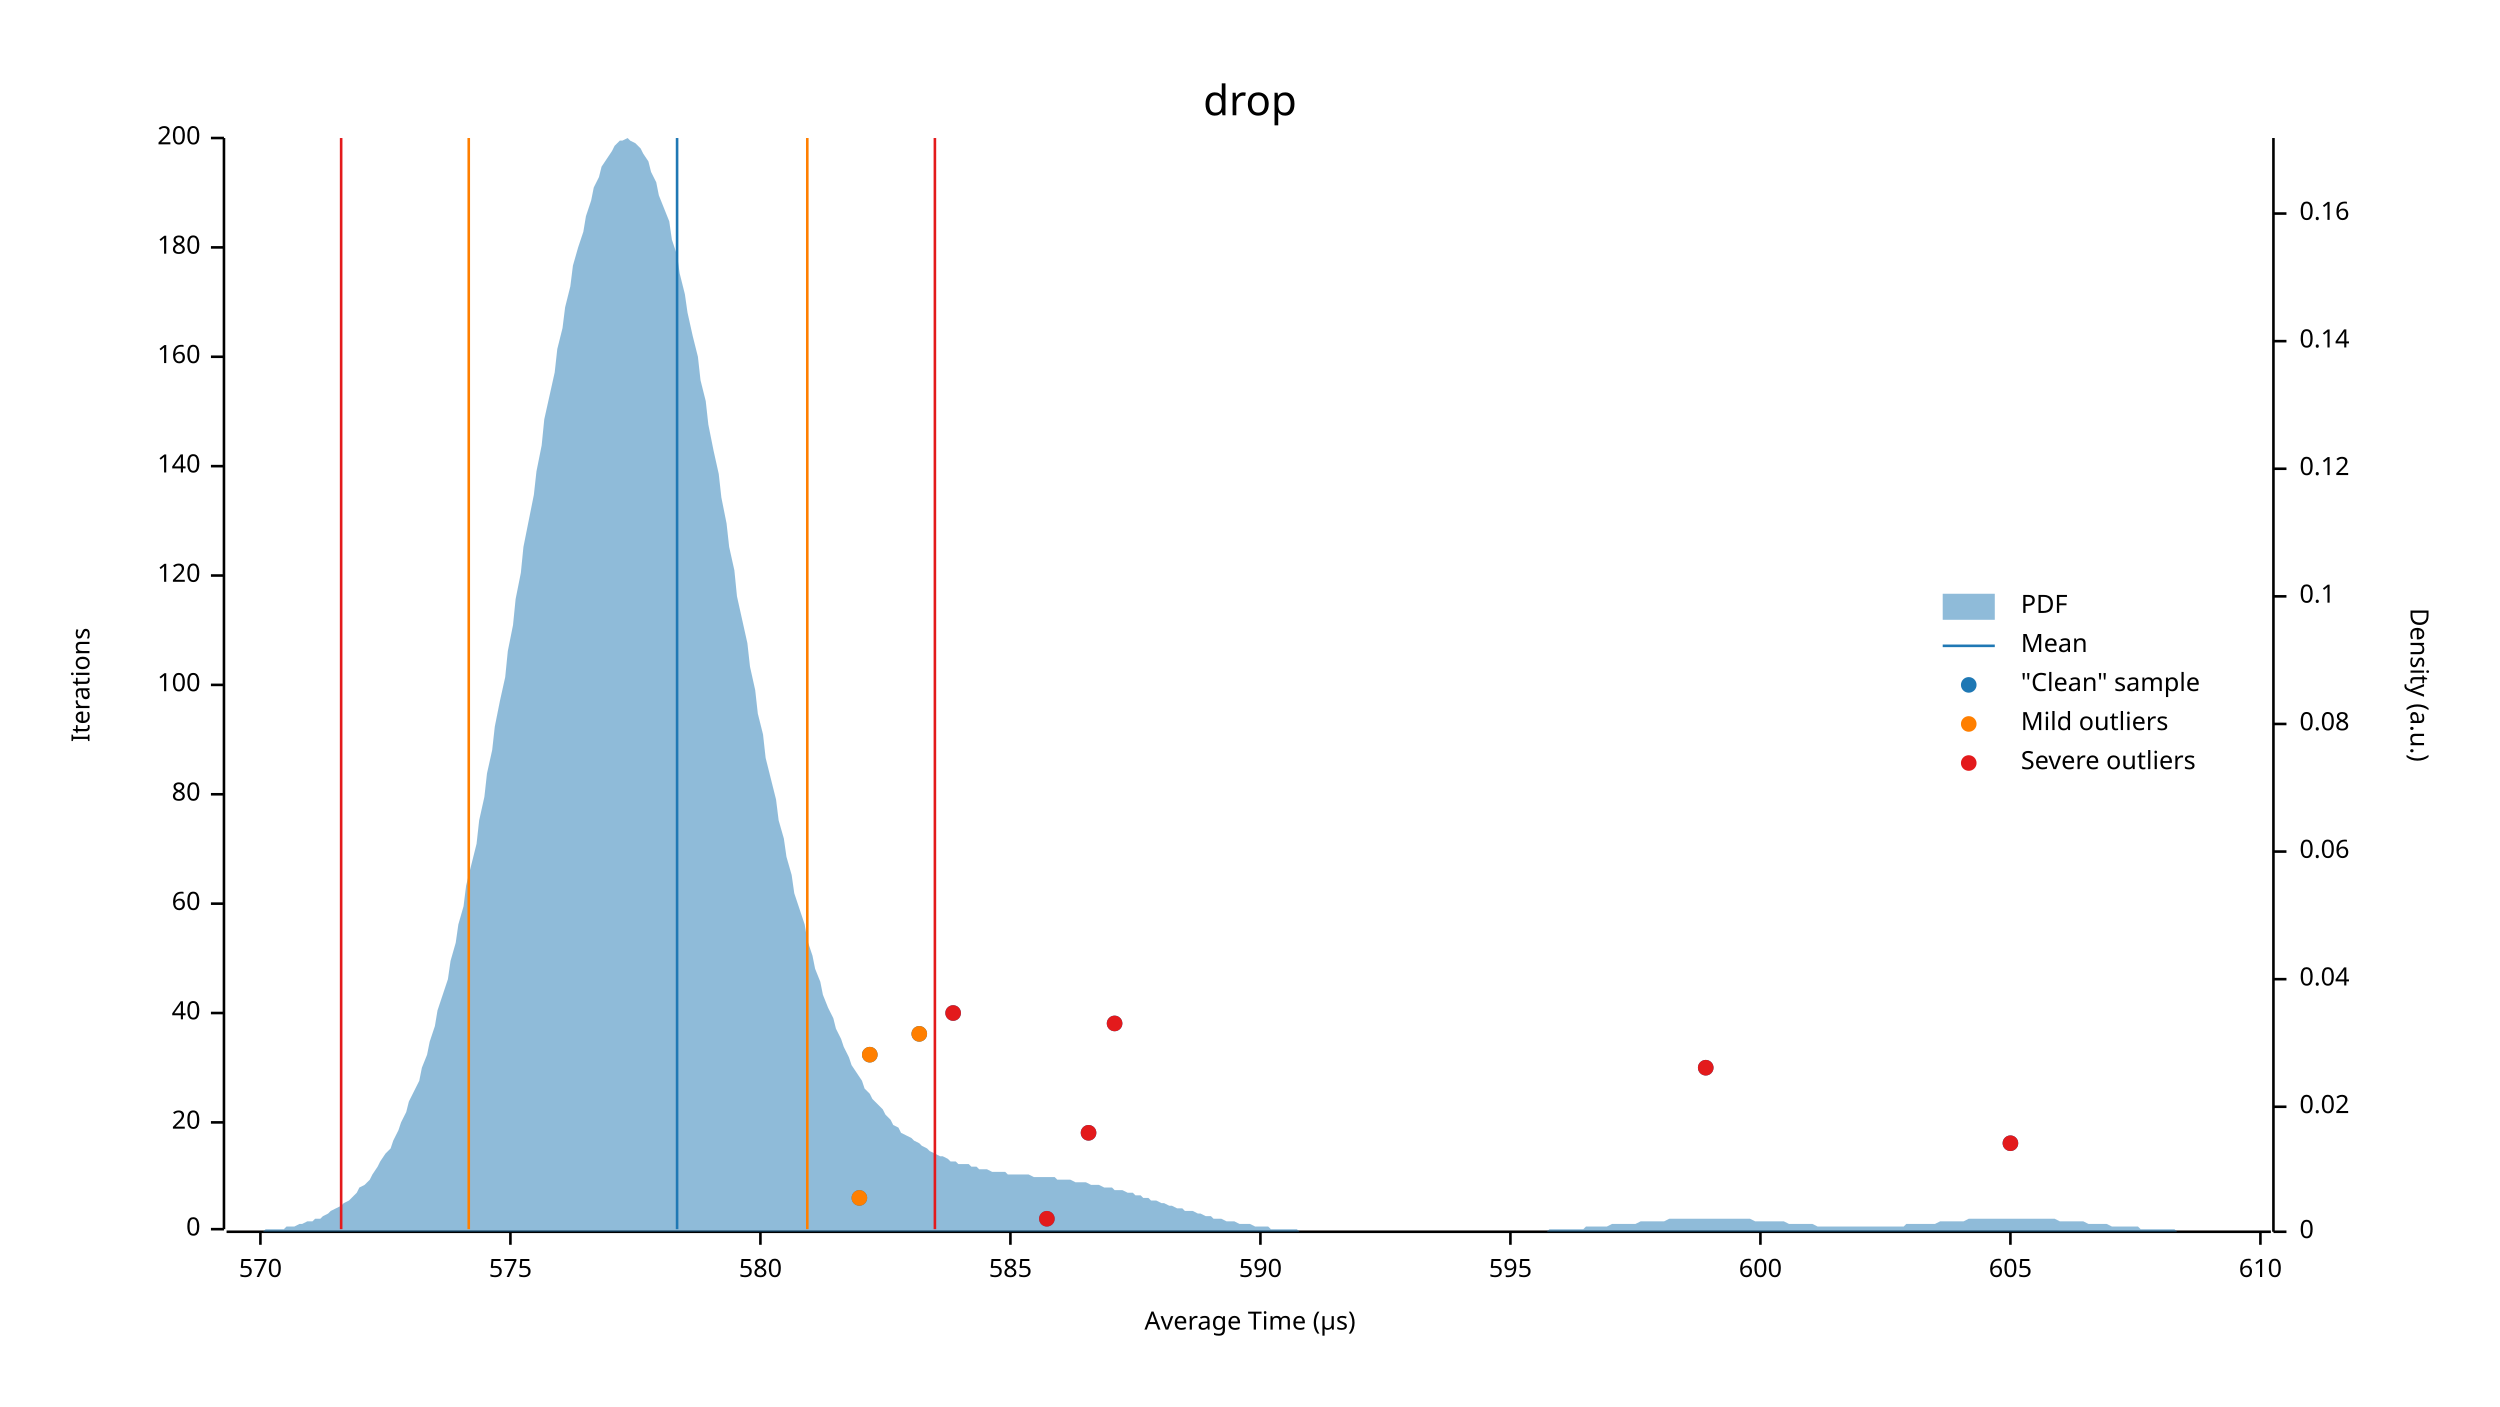
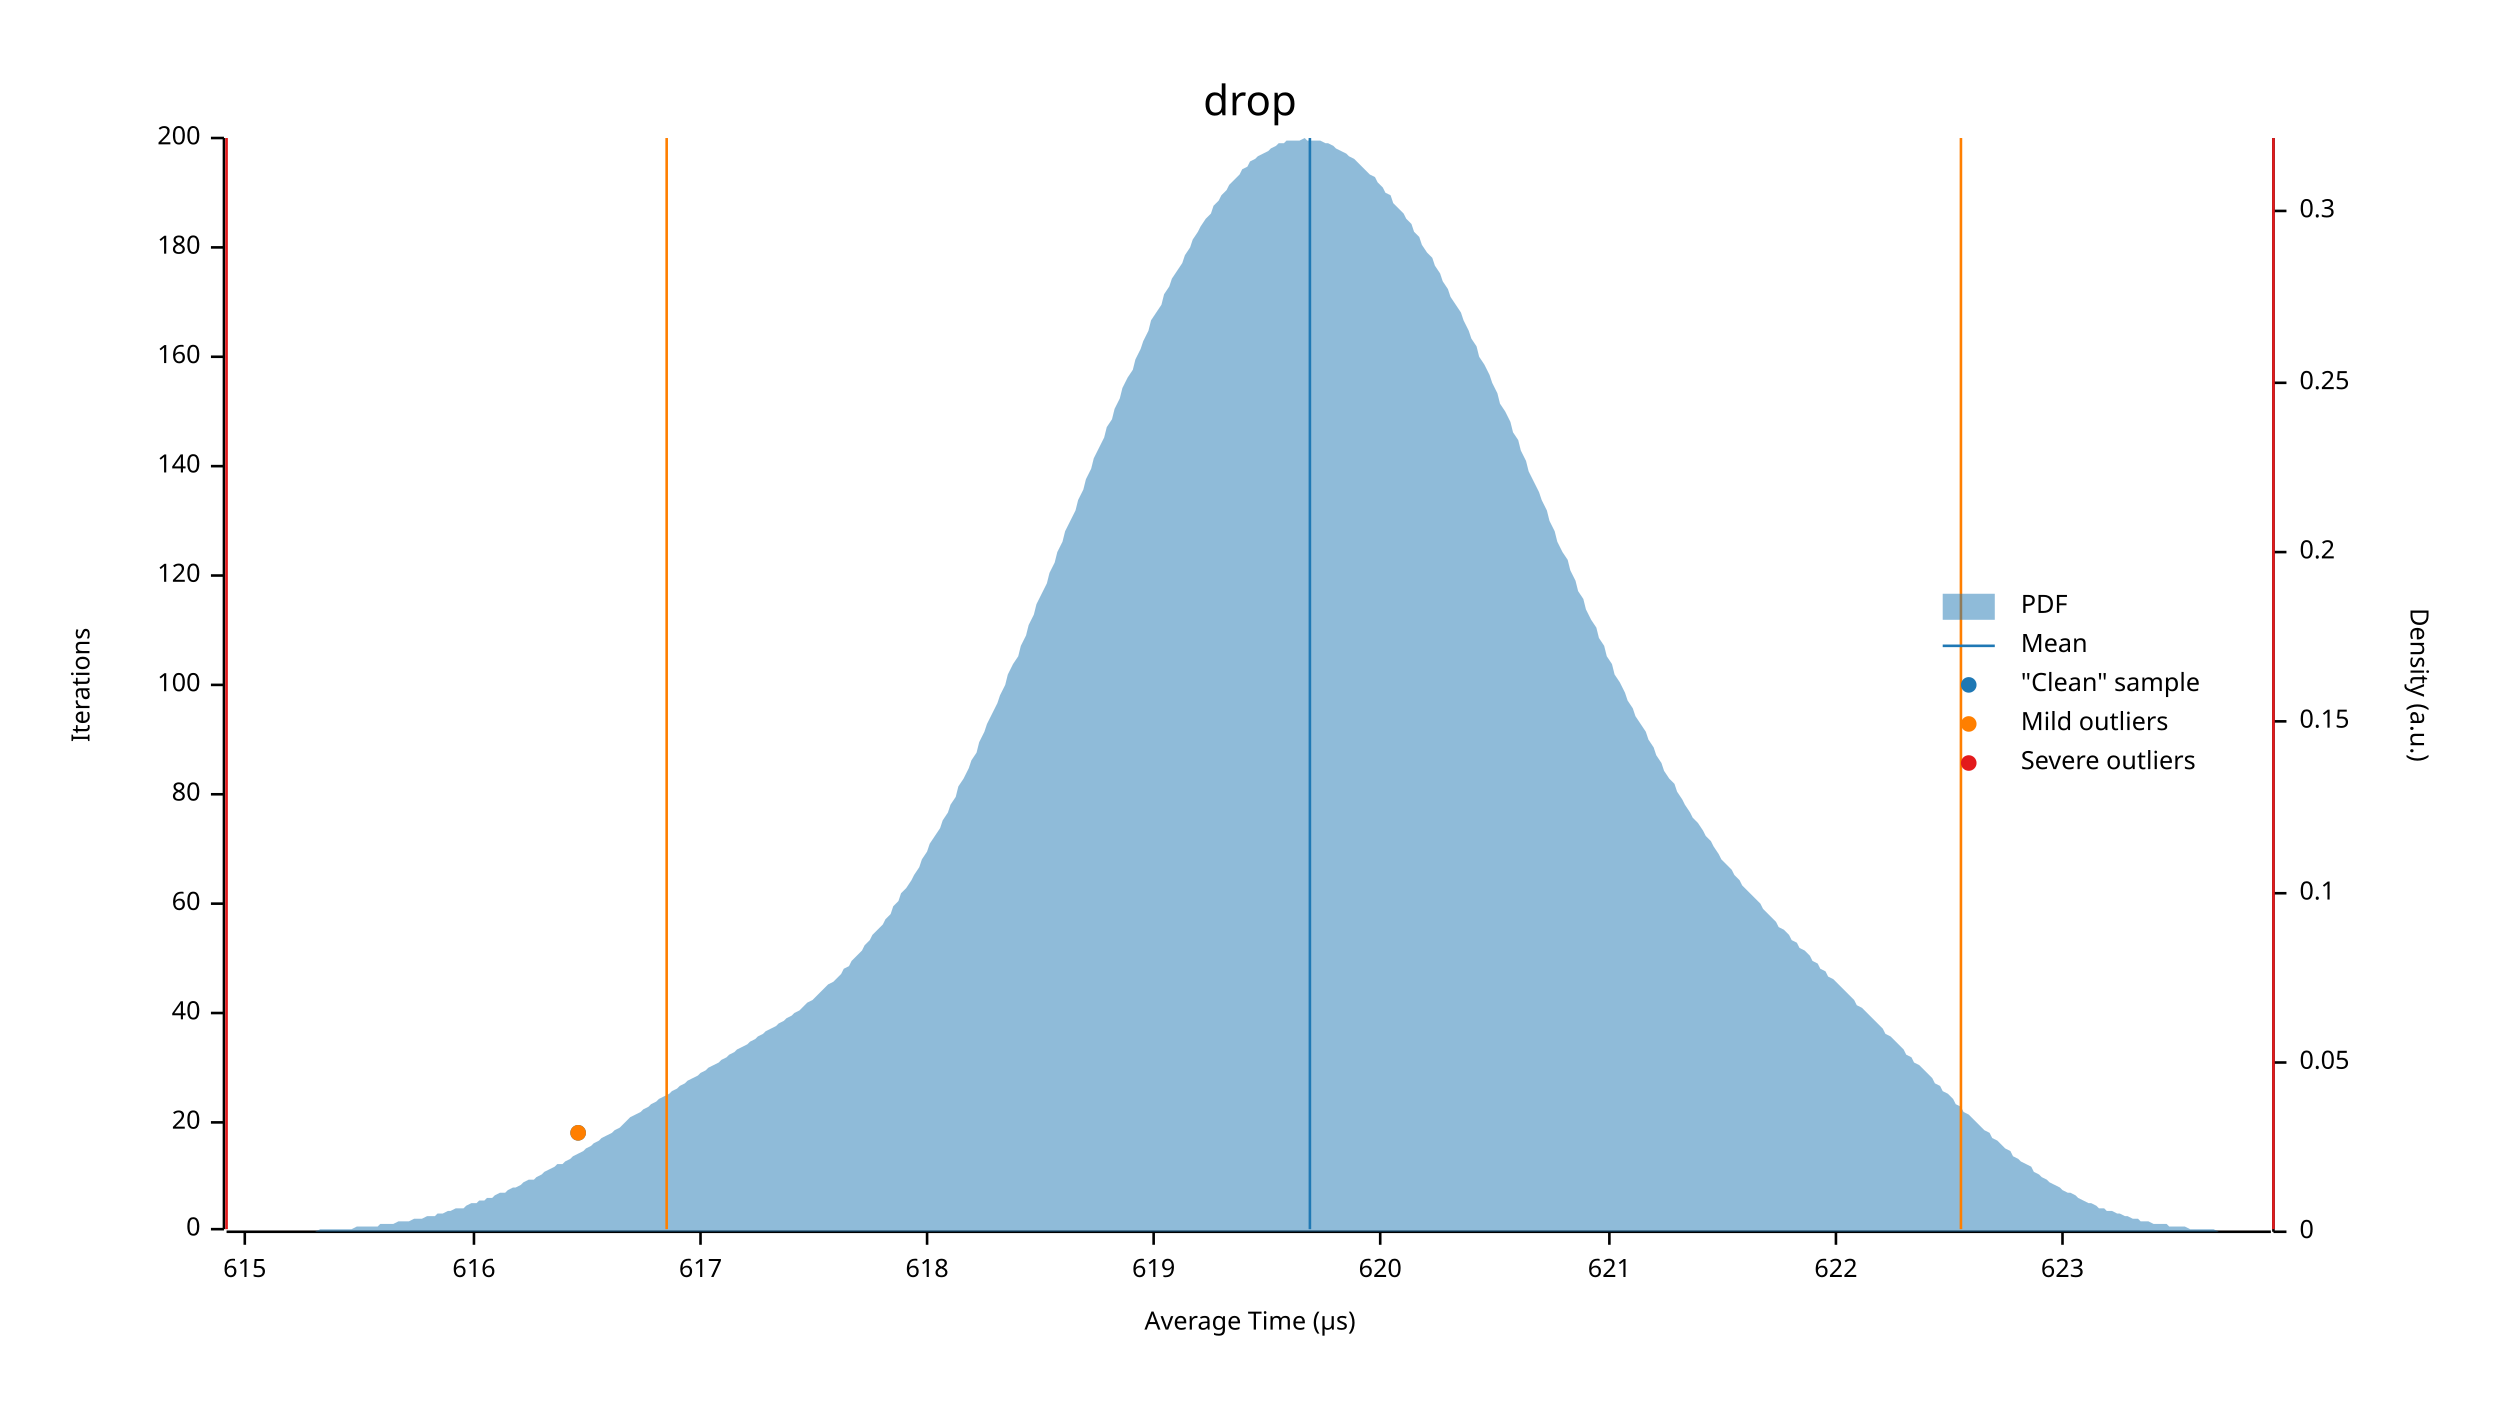
<svg xmlns="http://www.w3.org/2000/svg" width="960" height="540" viewBox="0 0 960 540">
  <text x="480" y="32" dy="0.76em" text-anchor="middle" font-family="sans-serif" font-size="16.129" opacity="1" fill="#000000">
drop
</text>
  <text x="27" y="263" dy="0.76em" text-anchor="middle" font-family="sans-serif" font-size="9.677" opacity="1" fill="#000000" transform="rotate(270, 27, 263)">
Iterations
</text>
  <text x="480" y="513" dy="-0.5ex" text-anchor="middle" font-family="sans-serif" font-size="9.677" opacity="1" fill="#000000">
Average Time (µs)
</text>
  <polyline fill="none" opacity="1" stroke="#000000" stroke-width="1" points="86,53 86,472 " />
  <text x="77" y="472" dy="0.5ex" text-anchor="end" font-family="sans-serif" font-size="9.677" opacity="1" fill="#000000">
0
</text>
  <polyline fill="none" opacity="1" stroke="#000000" stroke-width="1" points="81,472 86,472 " />
  <text x="77" y="431" dy="0.5ex" text-anchor="end" font-family="sans-serif" font-size="9.677" opacity="1" fill="#000000">
20
</text>
  <polyline fill="none" opacity="1" stroke="#000000" stroke-width="1" points="81,431 86,431 " />
  <text x="77" y="389" dy="0.5ex" text-anchor="end" font-family="sans-serif" font-size="9.677" opacity="1" fill="#000000">
40
</text>
  <polyline fill="none" opacity="1" stroke="#000000" stroke-width="1" points="81,389 86,389 " />
  <text x="77" y="347" dy="0.5ex" text-anchor="end" font-family="sans-serif" font-size="9.677" opacity="1" fill="#000000">
60
</text>
  <polyline fill="none" opacity="1" stroke="#000000" stroke-width="1" points="81,347 86,347 " />
  <text x="77" y="305" dy="0.5ex" text-anchor="end" font-family="sans-serif" font-size="9.677" opacity="1" fill="#000000">
80
</text>
  <polyline fill="none" opacity="1" stroke="#000000" stroke-width="1" points="81,305 86,305 " />
  <text x="77" y="263" dy="0.5ex" text-anchor="end" font-family="sans-serif" font-size="9.677" opacity="1" fill="#000000">
100
</text>
  <polyline fill="none" opacity="1" stroke="#000000" stroke-width="1" points="81,263 86,263 " />
  <text x="77" y="221" dy="0.5ex" text-anchor="end" font-family="sans-serif" font-size="9.677" opacity="1" fill="#000000">
120
</text>
  <polyline fill="none" opacity="1" stroke="#000000" stroke-width="1" points="81,221 86,221 " />
  <text x="77" y="179" dy="0.5ex" text-anchor="end" font-family="sans-serif" font-size="9.677" opacity="1" fill="#000000">
140
</text>
  <polyline fill="none" opacity="1" stroke="#000000" stroke-width="1" points="81,179 86,179 " />
  <text x="77" y="137" dy="0.5ex" text-anchor="end" font-family="sans-serif" font-size="9.677" opacity="1" fill="#000000">
160
</text>
  <polyline fill="none" opacity="1" stroke="#000000" stroke-width="1" points="81,137 86,137 " />
  <text x="77" y="95" dy="0.5ex" text-anchor="end" font-family="sans-serif" font-size="9.677" opacity="1" fill="#000000">
180
</text>
  <polyline fill="none" opacity="1" stroke="#000000" stroke-width="1" points="81,95 86,95 " />
  <text x="77" y="53" dy="0.5ex" text-anchor="end" font-family="sans-serif" font-size="9.677" opacity="1" fill="#000000">
200
</text>
  <polyline fill="none" opacity="1" stroke="#000000" stroke-width="1" points="81,53 86,53 " />
  <polyline fill="none" opacity="1" stroke="#000000" stroke-width="1" points="87,473 872,473 " />
-   <text x="100" y="483" dy="0.76em" text-anchor="middle" font-family="sans-serif" font-size="9.677" opacity="1" fill="#000000">
- 570
+   <text x="94" y="483" dy="0.76em" text-anchor="middle" font-family="sans-serif" font-size="9.677" opacity="1" fill="#000000">
+ 615
</text>
-   <polyline fill="none" opacity="1" stroke="#000000" stroke-width="1" points="100,473 100,478 " />
-   <text x="196" y="483" dy="0.76em" text-anchor="middle" font-family="sans-serif" font-size="9.677" opacity="1" fill="#000000">
- 575
+   <polyline fill="none" opacity="1" stroke="#000000" stroke-width="1" points="94,473 94,478 " />
+   <text x="182" y="483" dy="0.76em" text-anchor="middle" font-family="sans-serif" font-size="9.677" opacity="1" fill="#000000">
+ 616
</text>
-   <polyline fill="none" opacity="1" stroke="#000000" stroke-width="1" points="196,473 196,478 " />
-   <text x="292" y="483" dy="0.76em" text-anchor="middle" font-family="sans-serif" font-size="9.677" opacity="1" fill="#000000">
- 580
+   <polyline fill="none" opacity="1" stroke="#000000" stroke-width="1" points="182,473 182,478 " />
+   <text x="269" y="483" dy="0.76em" text-anchor="middle" font-family="sans-serif" font-size="9.677" opacity="1" fill="#000000">
+ 617
</text>
-   <polyline fill="none" opacity="1" stroke="#000000" stroke-width="1" points="292,473 292,478 " />
-   <text x="388" y="483" dy="0.76em" text-anchor="middle" font-family="sans-serif" font-size="9.677" opacity="1" fill="#000000">
- 585
+   <polyline fill="none" opacity="1" stroke="#000000" stroke-width="1" points="269,473 269,478 " />
+   <text x="356" y="483" dy="0.76em" text-anchor="middle" font-family="sans-serif" font-size="9.677" opacity="1" fill="#000000">
+ 618
</text>
-   <polyline fill="none" opacity="1" stroke="#000000" stroke-width="1" points="388,473 388,478 " />
-   <text x="484" y="483" dy="0.76em" text-anchor="middle" font-family="sans-serif" font-size="9.677" opacity="1" fill="#000000">
- 590
+   <polyline fill="none" opacity="1" stroke="#000000" stroke-width="1" points="356,473 356,478 " />
+   <text x="443" y="483" dy="0.76em" text-anchor="middle" font-family="sans-serif" font-size="9.677" opacity="1" fill="#000000">
+ 619
</text>
-   <polyline fill="none" opacity="1" stroke="#000000" stroke-width="1" points="484,473 484,478 " />
-   <text x="580" y="483" dy="0.76em" text-anchor="middle" font-family="sans-serif" font-size="9.677" opacity="1" fill="#000000">
- 595
+   <polyline fill="none" opacity="1" stroke="#000000" stroke-width="1" points="443,473 443,478 " />
+   <text x="530" y="483" dy="0.76em" text-anchor="middle" font-family="sans-serif" font-size="9.677" opacity="1" fill="#000000">
+ 620
</text>
-   <polyline fill="none" opacity="1" stroke="#000000" stroke-width="1" points="580,473 580,478 " />
-   <text x="676" y="483" dy="0.76em" text-anchor="middle" font-family="sans-serif" font-size="9.677" opacity="1" fill="#000000">
- 600
+   <polyline fill="none" opacity="1" stroke="#000000" stroke-width="1" points="530,473 530,478 " />
+   <text x="618" y="483" dy="0.76em" text-anchor="middle" font-family="sans-serif" font-size="9.677" opacity="1" fill="#000000">
+ 621
</text>
-   <polyline fill="none" opacity="1" stroke="#000000" stroke-width="1" points="676,473 676,478 " />
-   <text x="772" y="483" dy="0.76em" text-anchor="middle" font-family="sans-serif" font-size="9.677" opacity="1" fill="#000000">
- 605
+   <polyline fill="none" opacity="1" stroke="#000000" stroke-width="1" points="618,473 618,478 " />
+   <text x="705" y="483" dy="0.76em" text-anchor="middle" font-family="sans-serif" font-size="9.677" opacity="1" fill="#000000">
+ 622
</text>
-   <polyline fill="none" opacity="1" stroke="#000000" stroke-width="1" points="772,473 772,478 " />
-   <text x="868" y="483" dy="0.76em" text-anchor="middle" font-family="sans-serif" font-size="9.677" opacity="1" fill="#000000">
- 610
+   <polyline fill="none" opacity="1" stroke="#000000" stroke-width="1" points="705,473 705,478 " />
+   <text x="792" y="483" dy="0.76em" text-anchor="middle" font-family="sans-serif" font-size="9.677" opacity="1" fill="#000000">
+ 623
</text>
-   <polyline fill="none" opacity="1" stroke="#000000" stroke-width="1" points="868,473 868,478 " />
+   <polyline fill="none" opacity="1" stroke="#000000" stroke-width="1" points="792,473 792,478 " />
  <text x="933" y="263" dy="0.76em" text-anchor="middle" font-family="sans-serif" font-size="9.677" opacity="1" fill="#000000" transform="rotate(90, 933, 263)">
Density (a.u.)
</text>
  <polyline fill="none" opacity="1" stroke="#000000" stroke-width="1" points="873,53 873,473 " />
  <text x="883" y="473" dy="0.5ex" text-anchor="start" font-family="sans-serif" font-size="9.677" opacity="1" fill="#000000">
0
</text>
  <polyline fill="none" opacity="1" stroke="#000000" stroke-width="1" points="873,473 878,473 " />
-   <text x="883" y="425" dy="0.5ex" text-anchor="start" font-family="sans-serif" font-size="9.677" opacity="1" fill="#000000">
- 0.02
+   <text x="883" y="408" dy="0.5ex" text-anchor="start" font-family="sans-serif" font-size="9.677" opacity="1" fill="#000000">
+ 0.05
</text>
-   <polyline fill="none" opacity="1" stroke="#000000" stroke-width="1" points="873,425 878,425 " />
-   <text x="883" y="376" dy="0.5ex" text-anchor="start" font-family="sans-serif" font-size="9.677" opacity="1" fill="#000000">
- 0.04
- </text>
-   <polyline fill="none" opacity="1" stroke="#000000" stroke-width="1" points="873,376 878,376 " />
-   <text x="883" y="327" dy="0.5ex" text-anchor="start" font-family="sans-serif" font-size="9.677" opacity="1" fill="#000000">
- 0.06
- </text>
-   <polyline fill="none" opacity="1" stroke="#000000" stroke-width="1" points="873,327 878,327 " />
-   <text x="883" y="278" dy="0.5ex" text-anchor="start" font-family="sans-serif" font-size="9.677" opacity="1" fill="#000000">
- 0.08
- </text>
-   <polyline fill="none" opacity="1" stroke="#000000" stroke-width="1" points="873,278 878,278 " />
-   <text x="883" y="229" dy="0.5ex" text-anchor="start" font-family="sans-serif" font-size="9.677" opacity="1" fill="#000000">
+   <polyline fill="none" opacity="1" stroke="#000000" stroke-width="1" points="873,408 878,408 " />
+   <text x="883" y="343" dy="0.5ex" text-anchor="start" font-family="sans-serif" font-size="9.677" opacity="1" fill="#000000">
0.1
</text>
-   <polyline fill="none" opacity="1" stroke="#000000" stroke-width="1" points="873,229 878,229 " />
-   <text x="883" y="180" dy="0.5ex" text-anchor="start" font-family="sans-serif" font-size="9.677" opacity="1" fill="#000000">
- 0.12
+   <polyline fill="none" opacity="1" stroke="#000000" stroke-width="1" points="873,343 878,343 " />
+   <text x="883" y="277" dy="0.5ex" text-anchor="start" font-family="sans-serif" font-size="9.677" opacity="1" fill="#000000">
+ 0.15
</text>
-   <polyline fill="none" opacity="1" stroke="#000000" stroke-width="1" points="873,180 878,180 " />
-   <text x="883" y="131" dy="0.5ex" text-anchor="start" font-family="sans-serif" font-size="9.677" opacity="1" fill="#000000">
- 0.14
+   <polyline fill="none" opacity="1" stroke="#000000" stroke-width="1" points="873,277 878,277 " />
+   <text x="883" y="212" dy="0.5ex" text-anchor="start" font-family="sans-serif" font-size="9.677" opacity="1" fill="#000000">
+ 0.2
</text>
-   <polyline fill="none" opacity="1" stroke="#000000" stroke-width="1" points="873,131 878,131 " />
-   <text x="883" y="82" dy="0.5ex" text-anchor="start" font-family="sans-serif" font-size="9.677" opacity="1" fill="#000000">
- 0.16
+   <polyline fill="none" opacity="1" stroke="#000000" stroke-width="1" points="873,212 878,212 " />
+   <text x="883" y="147" dy="0.5ex" text-anchor="start" font-family="sans-serif" font-size="9.677" opacity="1" fill="#000000">
+ 0.25
</text>
-   <polyline fill="none" opacity="1" stroke="#000000" stroke-width="1" points="873,82 878,82 " />
-   <polygon opacity="0.5" fill="#1F78B4" points="87,473 88,473 90,473 91,473 93,473 94,473 96,473 98,473 99,473 101,473 102,472 104,472 105,472 107,472 109,472 110,471 112,471 113,471 115,470 116,470 118,469 120,469 121,468 123,468 124,467 126,466 127,465 129,464 131,463 132,462 134,461 135,460 137,458 138,456 140,455 142,453 143,451 145,448 146,446 148,443 150,441 151,438 153,434 154,431 156,427 157,423 159,419 161,415 162,410 164,405 165,400 167,394 168,388 170,382 172,376 173,369 175,362 176,355 178,348 179,340 181,332 183,324 184,315 186,306 187,297 189,288 190,279 192,269 194,260 195,250 197,240 198,230 200,220 201,210 203,200 205,190 206,181 208,171 209,161 211,152 213,143 214,134 216,126 217,118 219,110 220,102 222,95 224,89 225,83 227,77 228,72 230,68 231,64 233,61 235,58 236,56 238,54 239,54 241,53 242,54 244,55 246,57 247,59 249,62 250,66 252,70 253,75 255,80 257,85 258,92 260,98 261,105 263,113 264,120 266,129 268,137 269,146 271,154 272,163 274,173 276,182 277,191 279,201 280,210 282,219 283,229 285,238 287,247 288,256 290,265 291,274 293,282 294,291 296,299 298,307 299,315 301,322 302,329 304,336 305,343 307,349 309,355 310,361 312,367 313,372 315,377 316,382 318,387 320,391 321,395 323,399 324,402 326,406 327,409 329,412 331,415 332,418 334,420 335,422 337,424 339,426 340,428 342,430 343,432 345,433 346,435 348,436 350,437 351,438 353,439 354,440 356,441 357,442 359,443 361,444 362,444 364,445 365,446 367,446 368,447 370,447 372,447 373,448 375,448 376,449 378,449 379,449 381,450 383,450 384,450 386,450 387,451 389,451 391,451 392,451 394,451 395,451 397,452 398,452 400,452 402,452 403,452 405,452 406,453 408,453 409,453 411,453 413,454 414,454 416,454 417,454 419,455 420,455 422,455 424,456 425,456 427,456 428,457 430,457 431,457 433,458 435,458 436,459 438,459 439,460 441,460 442,461 444,461 446,462 447,462 449,463 450,463 452,464 454,464 455,465 457,465 458,465 460,466 461,466 463,467 465,467 466,468 468,468 469,468 471,469 472,469 474,469 476,470 477,470 479,470 480,470 482,471 483,471 485,471 487,471 488,472 490,472 491,472 493,472 494,472 496,472 498,472 499,473 501,473 502,473 504,473 505,473 507,473 509,473 510,473 512,473 513,473 515,473 517,473 518,473 520,473 521,473 523,473 524,473 526,473 528,473 529,473 531,473 532,473 534,473 535,473 537,473 539,473 540,473 542,473 543,473 545,473 546,473 548,473 550,473 551,473 553,473 554,473 556,473 557,473 559,473 561,473 562,473 564,473 565,473 567,473 568,473 570,473 572,473 573,473 575,473 576,473 578,473 580,473 581,473 583,473 584,473 586,473 587,473 589,473 591,473 592,473 594,473 595,472 597,472 598,472 600,472 602,472 603,472 605,472 606,472 608,472 609,471 611,471 613,471 614,471 616,471 617,471 619,470 620,470 622,470 624,470 625,470 627,470 628,470 630,469 632,469 633,469 635,469 636,469 638,469 639,469 641,468 643,468 644,468 646,468 647,468 649,468 650,468 652,468 654,468 655,468 657,468 658,468 660,468 661,468 663,468 665,468 666,468 668,468 669,468 671,468 672,468 674,469 676,469 677,469 679,469 680,469 682,469 683,469 685,469 687,470 688,470 690,470 691,470 693,470 695,470 696,470 698,471 699,471 701,471 702,471 704,471 706,471 707,471 709,471 710,471 712,471 713,471 715,471 717,471 718,471 720,471 721,471 723,471 724,471 726,471 728,471 729,471 731,471 732,470 734,470 735,470 737,470 739,470 740,470 742,470 743,470 745,469 746,469 748,469 750,469 751,469 753,469 754,469 756,468 758,468 759,468 761,468 762,468 764,468 765,468 767,468 769,468 770,468 772,468 773,468 775,468 776,468 778,468 780,468 781,468 783,468 784,468 786,468 787,468 789,468 791,469 792,469 794,469 795,469 797,469 798,469 800,469 802,470 803,470 805,470 806,470 808,470 809,470 811,471 813,471 814,471 816,471 817,471 819,471 821,471 822,472 824,472 825,472 827,472 828,472 830,472 832,472 833,472 835,472 836,473 838,473 839,473 841,473 843,473 844,473 846,473 847,473 849,473 850,473 852,473 854,473 855,473 857,473 858,473 860,473 861,473 863,473 865,473 866,473 868,473 869,473 871,473 873,473 873,473 87,473 " />
-   <polyline fill="none" opacity="1" stroke="#1F78B4" stroke-width="1" points="260,472 260,53 " />
-   <polyline fill="none" opacity="1" stroke="#FF7F00" stroke-width="1" points="180,472 180,53 " />
-   <polyline fill="none" opacity="1" stroke="#FF7F00" stroke-width="1" points="310,472 310,53 " />
-   <polyline fill="none" opacity="1" stroke="#E31A1C" stroke-width="1" points="131,472 131,53 " />
-   <polyline fill="none" opacity="1" stroke="#E31A1C" stroke-width="1" points="359,472 359,53 " />
-   <circle cx="402" cy="468" r="3" opacity="1" fill="#1F78B4" stroke="none" stroke-width="1" />
-   <circle cx="330" cy="460" r="3" opacity="1" fill="#1F78B4" stroke="none" stroke-width="1" />
-   <circle cx="772" cy="439" r="3" opacity="1" fill="#1F78B4" stroke="none" stroke-width="1" />
-   <circle cx="418" cy="435" r="3" opacity="1" fill="#1F78B4" stroke="none" stroke-width="1" />
-   <circle cx="655" cy="410" r="3" opacity="1" fill="#1F78B4" stroke="none" stroke-width="1" />
-   <circle cx="334" cy="405" r="3" opacity="1" fill="#1F78B4" stroke="none" stroke-width="1" />
-   <circle cx="353" cy="397" r="3" opacity="1" fill="#1F78B4" stroke="none" stroke-width="1" />
-   <circle cx="428" cy="393" r="3" opacity="1" fill="#1F78B4" stroke="none" stroke-width="1" />
-   <circle cx="366" cy="389" r="3" opacity="1" fill="#1F78B4" stroke="none" stroke-width="1" />
-   <circle cx="330" cy="460" r="3" opacity="1" fill="#FF7F00" stroke="none" stroke-width="1" />
-   <circle cx="334" cy="405" r="3" opacity="1" fill="#FF7F00" stroke="none" stroke-width="1" />
-   <circle cx="353" cy="397" r="3" opacity="1" fill="#FF7F00" stroke="none" stroke-width="1" />
-   <circle cx="402" cy="468" r="3" opacity="1" fill="#E31A1C" stroke="none" stroke-width="1" />
-   <circle cx="772" cy="439" r="3" opacity="1" fill="#E31A1C" stroke="none" stroke-width="1" />
-   <circle cx="418" cy="435" r="3" opacity="1" fill="#E31A1C" stroke="none" stroke-width="1" />
-   <circle cx="655" cy="410" r="3" opacity="1" fill="#E31A1C" stroke="none" stroke-width="1" />
-   <circle cx="428" cy="393" r="3" opacity="1" fill="#E31A1C" stroke="none" stroke-width="1" />
-   <circle cx="366" cy="389" r="3" opacity="1" fill="#E31A1C" stroke="none" stroke-width="1" />
+   <polyline fill="none" opacity="1" stroke="#000000" stroke-width="1" points="873,147 878,147 " />
+   <text x="883" y="81" dy="0.5ex" text-anchor="start" font-family="sans-serif" font-size="9.677" opacity="1" fill="#000000">
+ 0.3
+ </text>
+   <polyline fill="none" opacity="1" stroke="#000000" stroke-width="1" points="873,81 878,81 " />
+   <polygon opacity="0.5" fill="#1F78B4" points="87,473 88,473 90,473 91,473 93,473 94,473 96,473 98,473 99,473 101,473 102,473 104,473 105,473 107,473 109,473 110,473 112,473 113,473 115,473 116,473 118,473 120,473 121,473 123,472 124,472 126,472 127,472 129,472 131,472 132,472 134,472 135,472 137,471 138,471 140,471 142,471 143,471 145,471 146,470 148,470 150,470 151,470 153,469 154,469 156,469 157,469 159,468 161,468 162,468 164,467 165,467 167,467 168,466 170,466 172,465 173,465 175,464 176,464 178,464 179,463 181,462 183,462 184,461 186,461 187,460 189,460 190,459 192,458 194,458 195,457 197,456 198,456 200,455 201,454 203,453 205,453 206,452 208,451 209,450 211,449 213,448 214,447 216,447 217,446 219,445 220,444 222,443 224,442 225,441 227,440 228,439 230,438 231,437 233,436 235,435 236,434 238,433 239,432 241,430 242,429 244,428 246,427 247,426 249,425 250,424 252,423 253,422 255,421 257,420 258,419 260,418 261,417 263,416 264,415 266,414 268,413 269,412 271,411 272,410 274,409 276,408 277,407 279,406 280,405 282,404 283,403 285,402 287,401 288,400 290,399 291,398 293,397 294,396 296,395 298,394 299,393 301,392 302,391 304,390 305,389 307,388 309,386 310,385 312,384 313,383 315,381 316,380 318,378 320,377 321,376 323,374 324,372 326,371 327,369 329,367 331,365 332,363 334,361 335,359 337,357 339,355 340,353 342,351 343,348 345,346 346,343 348,341 350,338 351,336 353,333 354,330 356,327 357,324 359,321 361,318 362,315 364,312 365,309 367,306 368,302 370,299 372,295 373,292 375,289 376,285 378,281 379,278 381,274 383,270 384,267 386,263 387,259 389,255 391,252 392,248 394,244 395,240 397,236 398,232 400,228 402,224 403,220 405,216 406,212 408,208 409,204 411,200 413,196 414,192 416,188 417,184 419,180 420,176 422,172 424,168 425,164 427,161 428,157 430,153 431,149 433,145 435,142 436,138 438,134 439,131 441,127 442,123 444,120 446,117 447,113 449,110 450,107 452,104 454,101 455,98 457,95 458,92 460,89 461,87 463,84 465,82 466,79 468,77 469,75 471,73 472,71 474,69 476,67 477,65 479,64 480,62 482,61 483,60 485,59 487,58 488,57 490,56 491,55 493,55 494,54 496,54 498,54 499,54 501,53 502,54 504,54 505,54 507,54 509,55 510,55 512,56 513,57 515,58 517,59 518,60 520,61 521,62 523,64 524,65 526,67 528,68 529,70 531,72 532,74 534,75 535,78 537,80 539,82 540,84 542,86 543,89 545,91 546,94 548,97 550,99 551,102 553,105 554,108 556,111 557,114 559,117 561,120 562,123 564,127 565,130 567,133 568,137 570,140 572,144 573,147 575,151 576,155 578,158 580,162 581,166 583,169 584,173 586,177 587,181 589,185 591,189 592,192 594,196 595,200 597,204 598,208 600,212 602,215 603,219 605,223 606,227 608,230 609,234 611,238 613,241 614,245 616,248 617,252 619,255 620,259 622,262 624,266 625,269 627,272 628,275 630,278 632,281 633,284 635,287 636,290 638,293 639,296 641,299 643,301 644,304 646,307 647,309 649,312 650,314 652,316 654,319 655,321 657,323 658,325 660,328 661,330 663,332 665,334 666,336 668,338 669,340 671,342 672,343 674,345 676,347 677,349 679,351 680,352 682,354 683,356 685,357 687,359 688,361 690,362 691,364 693,365 695,367 696,369 698,370 699,372 701,373 702,375 704,376 706,378 707,379 709,381 710,382 712,384 713,386 715,387 717,389 718,390 720,392 721,393 723,395 724,397 726,398 728,400 729,401 731,403 732,405 734,406 735,408 737,409 739,411 740,412 742,414 743,416 745,417 746,419 748,420 750,422 751,424 753,425 754,427 756,428 758,430 759,431 761,433 762,434 764,435 765,437 767,438 769,440 770,441 772,442 773,444 775,445 776,446 778,447 780,448 781,450 783,451 784,452 786,453 787,454 789,455 791,456 792,457 794,458 795,458 797,459 798,460 800,461 802,462 803,462 805,463 806,464 808,464 809,465 811,465 813,466 814,466 816,467 817,467 819,468 821,468 822,469 824,469 825,469 827,470 828,470 830,470 832,470 833,471 835,471 836,471 838,471 839,471 841,472 843,472 844,472 846,472 847,472 849,472 850,472 852,473 854,473 855,473 857,473 858,473 860,473 861,473 863,473 865,473 866,473 868,473 869,473 871,473 873,473 873,473 87,473 " />
+   <polyline fill="none" opacity="1" stroke="#1F78B4" stroke-width="1" points="503,472 503,53 " />
+   <polyline fill="none" opacity="1" stroke="#FF7F00" stroke-width="1" points="256,472 256,53 " />
+   <polyline fill="none" opacity="1" stroke="#FF7F00" stroke-width="1" points="753,472 753,53 " />
+   <polyline fill="none" opacity="1" stroke="#E31A1C" stroke-width="1" points="87,472 87,53 " />
+   <polyline fill="none" opacity="1" stroke="#E31A1C" stroke-width="1" points="873,472 873,53 " />
+   <circle cx="222" cy="435" r="3" opacity="1" fill="#1F78B4" stroke="none" stroke-width="1" />
+   <circle cx="222" cy="435" r="3" opacity="1" fill="#FF7F00" stroke="none" stroke-width="1" />
  <text x="776" y="228" dy="0.76em" text-anchor="start" font-family="sans-serif" font-size="9.677" opacity="1" fill="#000000">
PDF
</text>
  <text x="776" y="243" dy="0.76em" text-anchor="start" font-family="sans-serif" font-size="9.677" opacity="1" fill="#000000">
Mean
</text>
  <text x="776" y="258" dy="0.76em" text-anchor="start" font-family="sans-serif" font-size="9.677" opacity="1" fill="#000000">
"Clean" sample
</text>
  <text x="776" y="273" dy="0.76em" text-anchor="start" font-family="sans-serif" font-size="9.677" opacity="1" fill="#000000">
Mild outliers
</text>
  <text x="776" y="288" dy="0.76em" text-anchor="start" font-family="sans-serif" font-size="9.677" opacity="1" fill="#000000">
Severe outliers
</text>
  <rect x="746" y="228" width="20" height="10" opacity="0.5" fill="#1F78B4" stroke="none" />
  <polyline fill="none" opacity="1" stroke="#1F78B4" stroke-width="1" points="746,248 766,248 " />
  <circle cx="756" cy="263" r="3" opacity="1" fill="#1F78B4" stroke="none" stroke-width="1" />
  <circle cx="756" cy="278" r="3" opacity="1" fill="#FF7F00" stroke="none" stroke-width="1" />
  <circle cx="756" cy="293" r="3" opacity="1" fill="#E31A1C" stroke="none" stroke-width="1" />
</svg>
